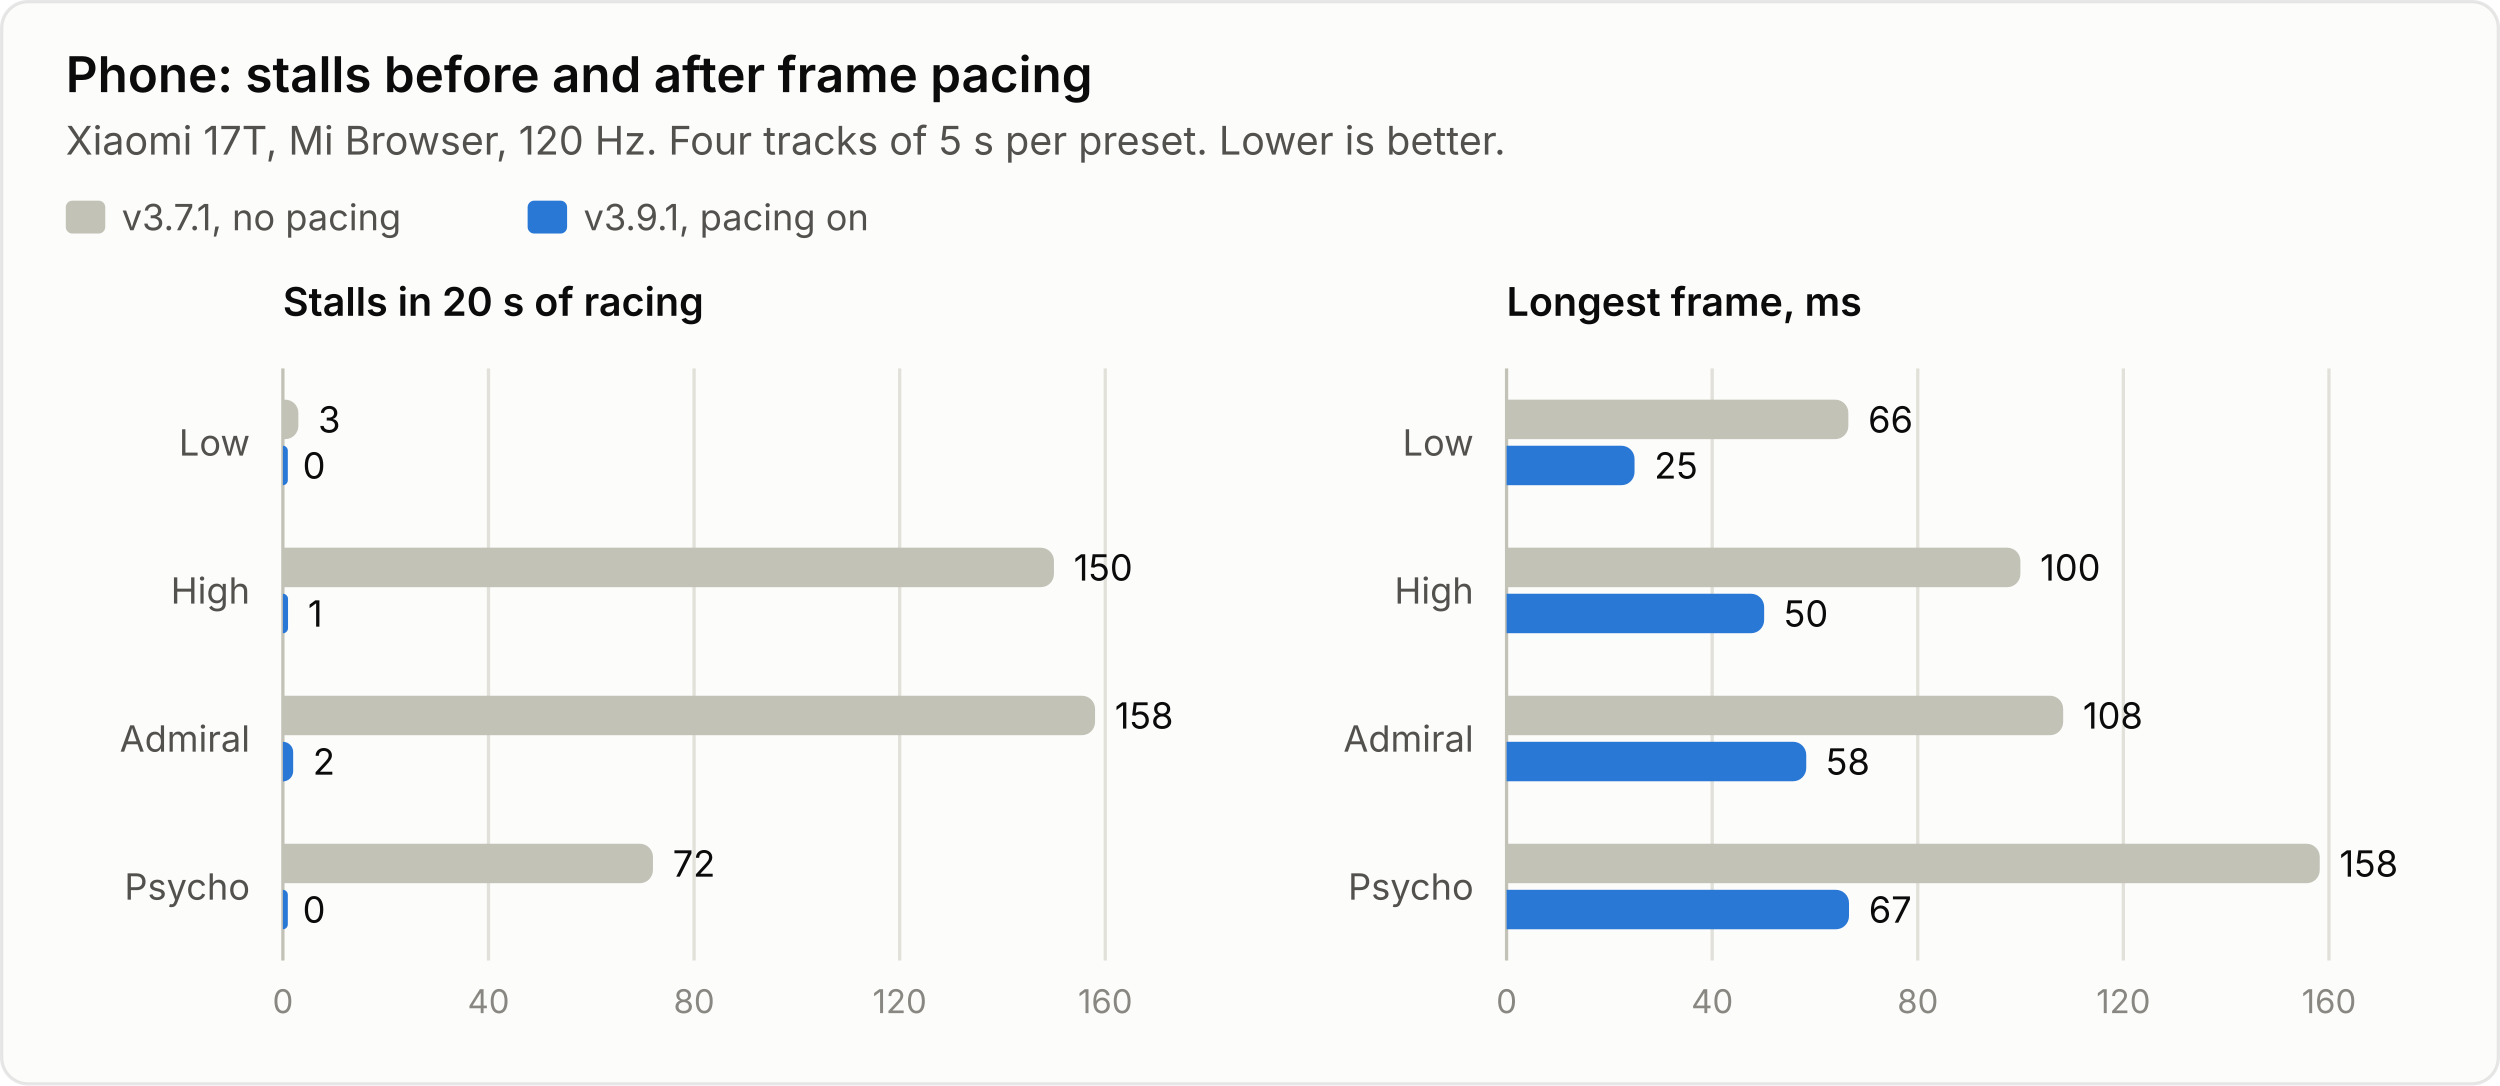
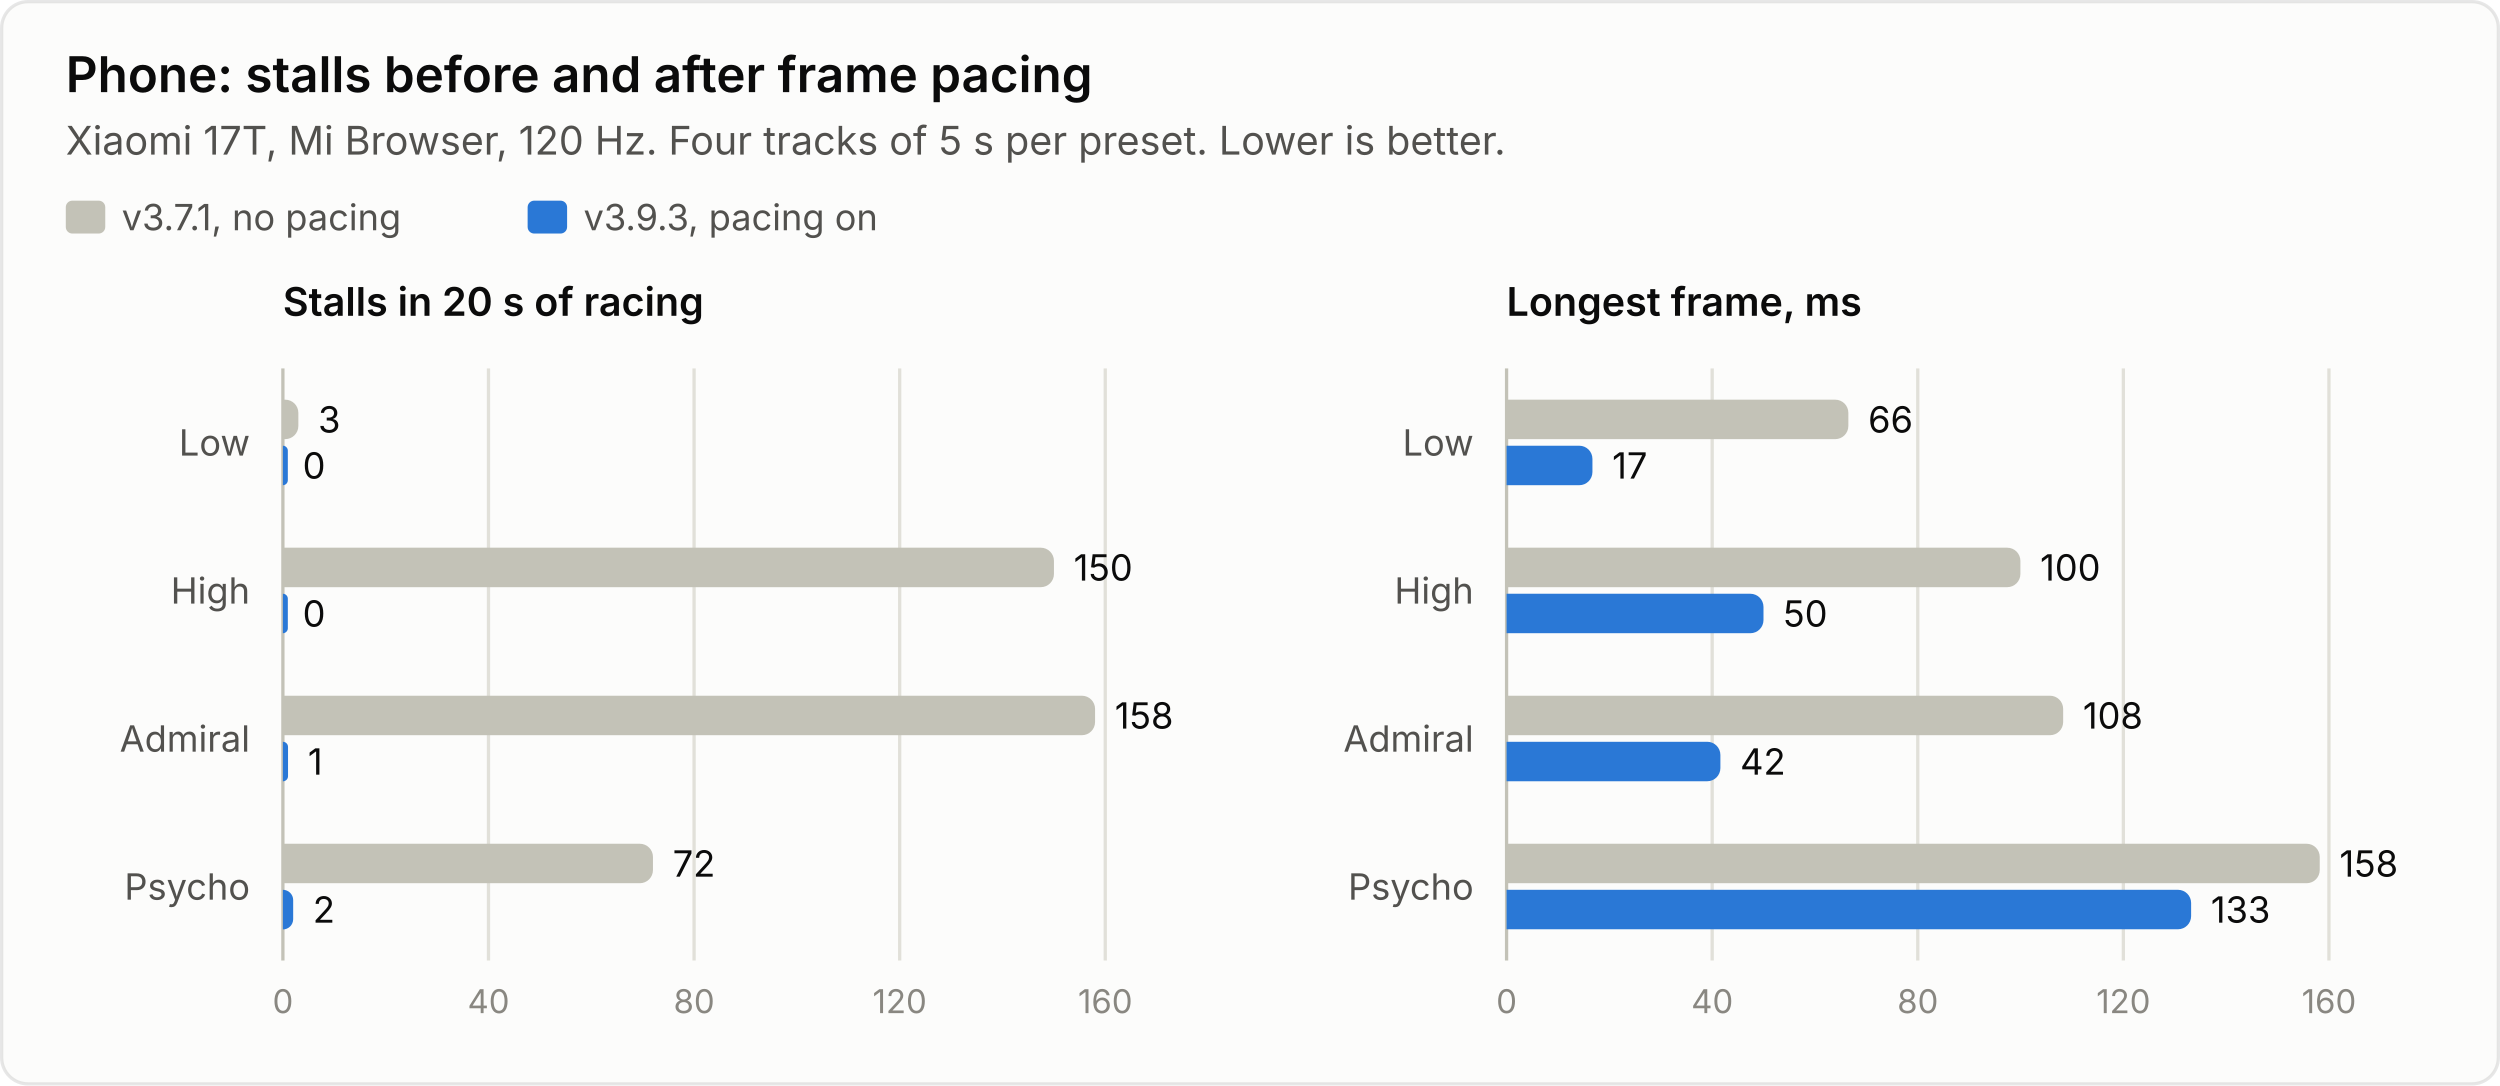
<svg xmlns="http://www.w3.org/2000/svg" viewBox="0 0 760 330" width="760" height="330" font-family="system-ui,-apple-system,&quot;Segoe UI&quot;,sans-serif" role="img" aria-label="Phone: stalls before and after frame pacing">
  <rect x="0.5" y="0.5" width="759" height="329" rx="8" fill="#fcfcfb" stroke="rgba(11,11,11,0.10)" />
  <text x="20.0" y="28.0" font-size="15" fill="#0b0b0b" text-anchor="start" font-weight="600">Phone: stalls before and after frame pacing</text>
  <text x="20.0" y="47.0" font-size="12" fill="#52514e" text-anchor="start" font-weight="400">Xiaomi 17T, Mi Browser, 120 Hz. Four tracks of 5 s per preset. Lower is better.</text>
  <rect x="20" y="61" width="12" height="10" rx="2" fill="#c3c2b7" />
  <text x="37.0" y="70.0" font-size="11" fill="#52514e" text-anchor="start" font-weight="400">v3.7.1, no pacing</text>
  <rect x="160.4" y="61" width="12" height="10" rx="2" fill="#2a78d6" />
-   <text x="177.4" y="70.0" font-size="11" fill="#52514e" text-anchor="start" font-weight="400">v3.9.1, pacing on</text>
+   <text x="177.4" y="70.0" font-size="11" fill="#52514e" text-anchor="start" font-weight="400">v3.9.3, pacing on</text>
  <text x="86.0" y="96.0" font-size="12" fill="#0b0b0b" text-anchor="start" font-weight="600">Stalls in 20 s of racing</text>
  <line x1="86.0" y1="112.0" x2="86.0" y2="292.0" stroke="#c3c2b7" stroke-width="1" />
  <text x="86.0" y="308.0" font-size="10" fill="#898781" text-anchor="middle" font-weight="400">0</text>
  <line x1="148.5" y1="112.0" x2="148.5" y2="292.0" stroke="#e1e0d9" stroke-width="1" />
  <text x="148.5" y="308.0" font-size="10" fill="#898781" text-anchor="middle" font-weight="400">40</text>
  <line x1="211.0" y1="112.0" x2="211.0" y2="292.0" stroke="#e1e0d9" stroke-width="1" />
  <text x="211.0" y="308.0" font-size="10" fill="#898781" text-anchor="middle" font-weight="400">80</text>
  <line x1="273.5" y1="112.0" x2="273.5" y2="292.0" stroke="#e1e0d9" stroke-width="1" />
  <text x="273.5" y="308.0" font-size="10" fill="#898781" text-anchor="middle" font-weight="400">120</text>
  <line x1="336.0" y1="112.0" x2="336.0" y2="292.0" stroke="#e1e0d9" stroke-width="1" />
  <text x="336.0" y="308.0" font-size="10" fill="#898781" text-anchor="middle" font-weight="400">160</text>
  <text x="76.0" y="138.5" font-size="11" fill="#52514e" text-anchor="end" font-weight="400">Low</text>
  <path d="M86.0 121.5h0.7a4 4 0 0 1 4 4v4.0a4 4 0 0 1 -4 4h-0.7z" fill="#c3c2b7" />
  <text x="96.7" y="131.5" font-size="11" fill="#0b0b0b" text-anchor="start" font-weight="400">3</text>
  <path d="M86.0 135.5h0.0a1.5 1.5 0 0 1 1.5 1.5v9.0a1.5 1.5 0 0 1 -1.5 1.5h-0.0z" fill="#2a78d6" />
  <text x="92.0" y="145.5" font-size="11" fill="#0b0b0b" text-anchor="start" font-weight="400">0</text>
  <text x="76.0" y="183.5" font-size="11" fill="#52514e" text-anchor="end" font-weight="400">High</text>
  <path d="M86.0 166.5h230.4a4 4 0 0 1 4 4v4.0a4 4 0 0 1 -4 4h-230.4z" fill="#c3c2b7" />
  <text x="326.4" y="176.5" font-size="11" fill="#0b0b0b" text-anchor="start" font-weight="400">150</text>
-   <path d="M86.0 180.5h0.0a1.562 1.562 0 0 1 1.562 1.562v8.9a1.562 1.562 0 0 1 -1.562 1.562h-0.0z" fill="#2a78d6" />
-   <text x="93.6" y="190.5" font-size="11" fill="#0b0b0b" text-anchor="start" font-weight="400">1</text>
+   <path d="M86.0 180.5h0.0a1.5 1.5 0 0 1 1.5 1.5v9.0a1.5 1.5 0 0 1 -1.5 1.5h-0.0z" fill="#2a78d6" />
+   <text x="92.0" y="190.5" font-size="11" fill="#0b0b0b" text-anchor="start" font-weight="400">0</text>
  <text x="76.0" y="228.5" font-size="11" fill="#52514e" text-anchor="end" font-weight="400">Admiral</text>
  <path d="M86.0 211.5h242.9a4 4 0 0 1 4 4v4.0a4 4 0 0 1 -4 4h-242.9z" fill="#c3c2b7" />
  <text x="338.9" y="221.5" font-size="11" fill="#0b0b0b" text-anchor="start" font-weight="400">158</text>
-   <path d="M86.0 225.5h0.0a3.125 3.125 0 0 1 3.125 3.125v5.8a3.125 3.125 0 0 1 -3.125 3.125h-0.0z" fill="#2a78d6" />
-   <text x="95.1" y="235.5" font-size="11" fill="#0b0b0b" text-anchor="start" font-weight="400">2</text>
+   <path d="M86.0 225.5h0.0a1.562 1.562 0 0 1 1.562 1.562v8.9a1.562 1.562 0 0 1 -1.562 1.562h-0.0z" fill="#2a78d6" />
+   <text x="93.6" y="235.5" font-size="11" fill="#0b0b0b" text-anchor="start" font-weight="400">1</text>
  <text x="76.0" y="273.5" font-size="11" fill="#52514e" text-anchor="end" font-weight="400">Psycho</text>
  <path d="M86.0 256.5h108.5a4 4 0 0 1 4 4v4.0a4 4 0 0 1 -4 4h-108.5z" fill="#c3c2b7" />
  <text x="204.5" y="266.5" font-size="11" fill="#0b0b0b" text-anchor="start" font-weight="400">72</text>
-   <path d="M86.0 270.5h0.0a1.5 1.5 0 0 1 1.5 1.5v9.0a1.5 1.5 0 0 1 -1.5 1.5h-0.0z" fill="#2a78d6" />
-   <text x="92.0" y="280.5" font-size="11" fill="#0b0b0b" text-anchor="start" font-weight="400">0</text>
+   <path d="M86.0 270.5h0.0a3.125 3.125 0 0 1 3.125 3.125v5.8a3.125 3.125 0 0 1 -3.125 3.125h-0.0z" fill="#2a78d6" />
+   <text x="95.1" y="280.5" font-size="11" fill="#0b0b0b" text-anchor="start" font-weight="400">2</text>
  <text x="458.0" y="96.0" font-size="12" fill="#0b0b0b" text-anchor="start" font-weight="600">Longest frame, ms</text>
  <line x1="458.0" y1="112.0" x2="458.0" y2="292.0" stroke="#c3c2b7" stroke-width="1" />
  <text x="458.0" y="308.0" font-size="10" fill="#898781" text-anchor="middle" font-weight="400">0</text>
  <line x1="520.5" y1="112.0" x2="520.5" y2="292.0" stroke="#e1e0d9" stroke-width="1" />
  <text x="520.5" y="308.0" font-size="10" fill="#898781" text-anchor="middle" font-weight="400">40</text>
  <line x1="583.0" y1="112.0" x2="583.0" y2="292.0" stroke="#e1e0d9" stroke-width="1" />
  <text x="583.0" y="308.0" font-size="10" fill="#898781" text-anchor="middle" font-weight="400">80</text>
  <line x1="645.5" y1="112.0" x2="645.5" y2="292.0" stroke="#e1e0d9" stroke-width="1" />
  <text x="645.5" y="308.0" font-size="10" fill="#898781" text-anchor="middle" font-weight="400">120</text>
  <line x1="708.0" y1="112.0" x2="708.0" y2="292.0" stroke="#e1e0d9" stroke-width="1" />
  <text x="708.0" y="308.0" font-size="10" fill="#898781" text-anchor="middle" font-weight="400">160</text>
  <text x="448.0" y="138.5" font-size="11" fill="#52514e" text-anchor="end" font-weight="400">Low</text>
  <path d="M458.0 121.5h99.9a4 4 0 0 1 4 4v4.0a4 4 0 0 1 -4 4h-99.9z" fill="#c3c2b7" />
  <text x="567.9" y="131.5" font-size="11" fill="#0b0b0b" text-anchor="start" font-weight="400">66</text>
-   <path d="M458.0 135.5h34.9a4 4 0 0 1 4 4v4.0a4 4 0 0 1 -4 4h-34.9z" fill="#2a78d6" />
-   <text x="502.9" y="145.5" font-size="11" fill="#0b0b0b" text-anchor="start" font-weight="400">25</text>
+   <path d="M458.0 135.5h22.1a4 4 0 0 1 4 4v4.0a4 4 0 0 1 -4 4h-22.1z" fill="#2a78d6" />
+   <text x="490.1" y="145.5" font-size="11" fill="#0b0b0b" text-anchor="start" font-weight="400">17</text>
  <text x="448.0" y="183.5" font-size="11" fill="#52514e" text-anchor="end" font-weight="400">High</text>
  <path d="M458.0 166.5h152.2a4 4 0 0 1 4 4v4.0a4 4 0 0 1 -4 4h-152.2z" fill="#c3c2b7" />
  <text x="620.2" y="176.5" font-size="11" fill="#0b0b0b" text-anchor="start" font-weight="400">100</text>
-   <path d="M458.0 180.5h74.3a4 4 0 0 1 4 4v4.0a4 4 0 0 1 -4 4h-74.3z" fill="#2a78d6" />
-   <text x="542.3" y="190.5" font-size="11" fill="#0b0b0b" text-anchor="start" font-weight="400">50</text>
+   <path d="M458.0 180.5h74.1a4 4 0 0 1 4 4v4.0a4 4 0 0 1 -4 4h-74.1z" fill="#2a78d6" />
+   <text x="542.1" y="190.5" font-size="11" fill="#0b0b0b" text-anchor="start" font-weight="400">50</text>
  <text x="448.0" y="228.5" font-size="11" fill="#52514e" text-anchor="end" font-weight="400">Admiral</text>
  <path d="M458.0 211.5h165.2a4 4 0 0 1 4 4v4.0a4 4 0 0 1 -4 4h-165.2z" fill="#c3c2b7" />
  <text x="633.2" y="221.5" font-size="11" fill="#0b0b0b" text-anchor="start" font-weight="400">108</text>
-   <path d="M458.0 225.5h87.1a4 4 0 0 1 4 4v4.0a4 4 0 0 1 -4 4h-87.1z" fill="#2a78d6" />
-   <text x="555.1" y="235.5" font-size="11" fill="#0b0b0b" text-anchor="start" font-weight="400">58</text>
+   <path d="M458.0 225.5h61.0a4 4 0 0 1 4 4v4.0a4 4 0 0 1 -4 4h-61.0z" fill="#2a78d6" />
+   <text x="529.0" y="235.5" font-size="11" fill="#0b0b0b" text-anchor="start" font-weight="400">42</text>
  <text x="448.0" y="273.5" font-size="11" fill="#52514e" text-anchor="end" font-weight="400">Psycho</text>
  <path d="M458.0 256.5h243.2a4 4 0 0 1 4 4v4.0a4 4 0 0 1 -4 4h-243.2z" fill="#c3c2b7" />
  <text x="711.2" y="266.5" font-size="11" fill="#0b0b0b" text-anchor="start" font-weight="400">158</text>
-   <path d="M458.0 270.5h100.1a4 4 0 0 1 4 4v4.0a4 4 0 0 1 -4 4h-100.1z" fill="#2a78d6" />
-   <text x="568.1" y="280.5" font-size="11" fill="#0b0b0b" text-anchor="start" font-weight="400">67</text>
+   <path d="M458.0 270.5h204.1a4 4 0 0 1 4 4v4.0a4 4 0 0 1 -4 4h-204.1z" fill="#2a78d6" />
+   <text x="672.1" y="280.5" font-size="11" fill="#0b0b0b" text-anchor="start" font-weight="400">133</text>
</svg>
